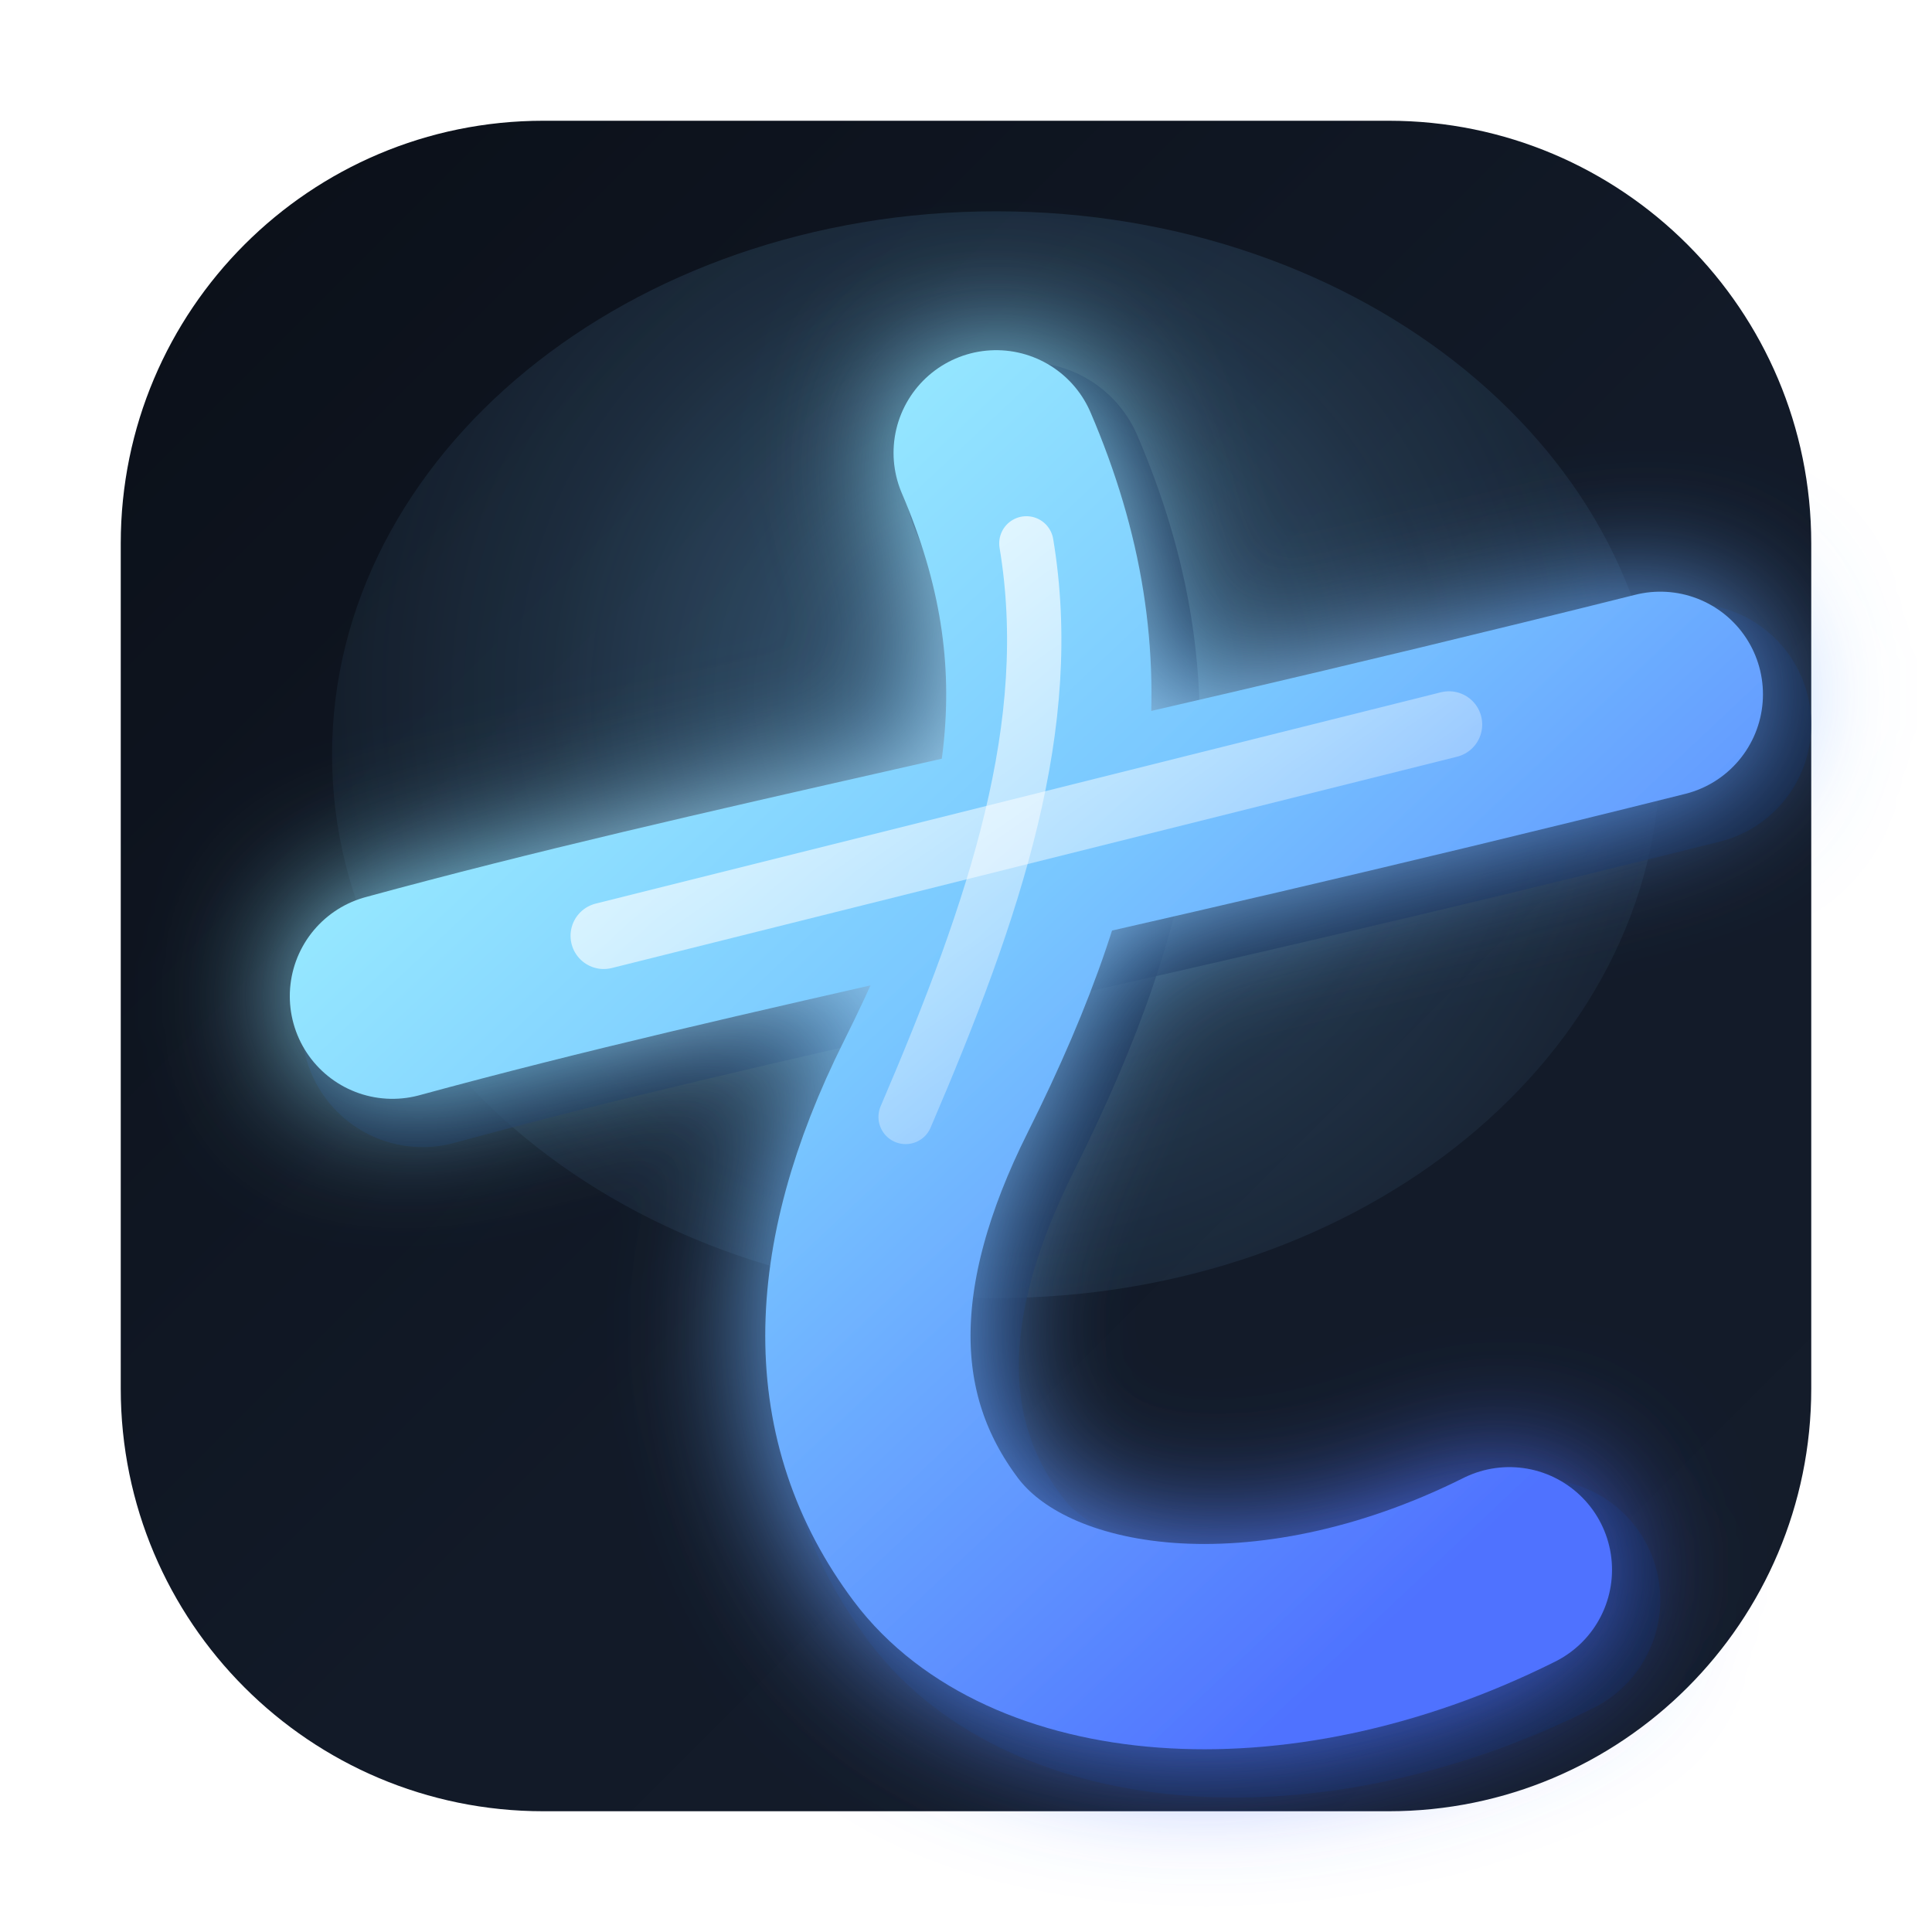
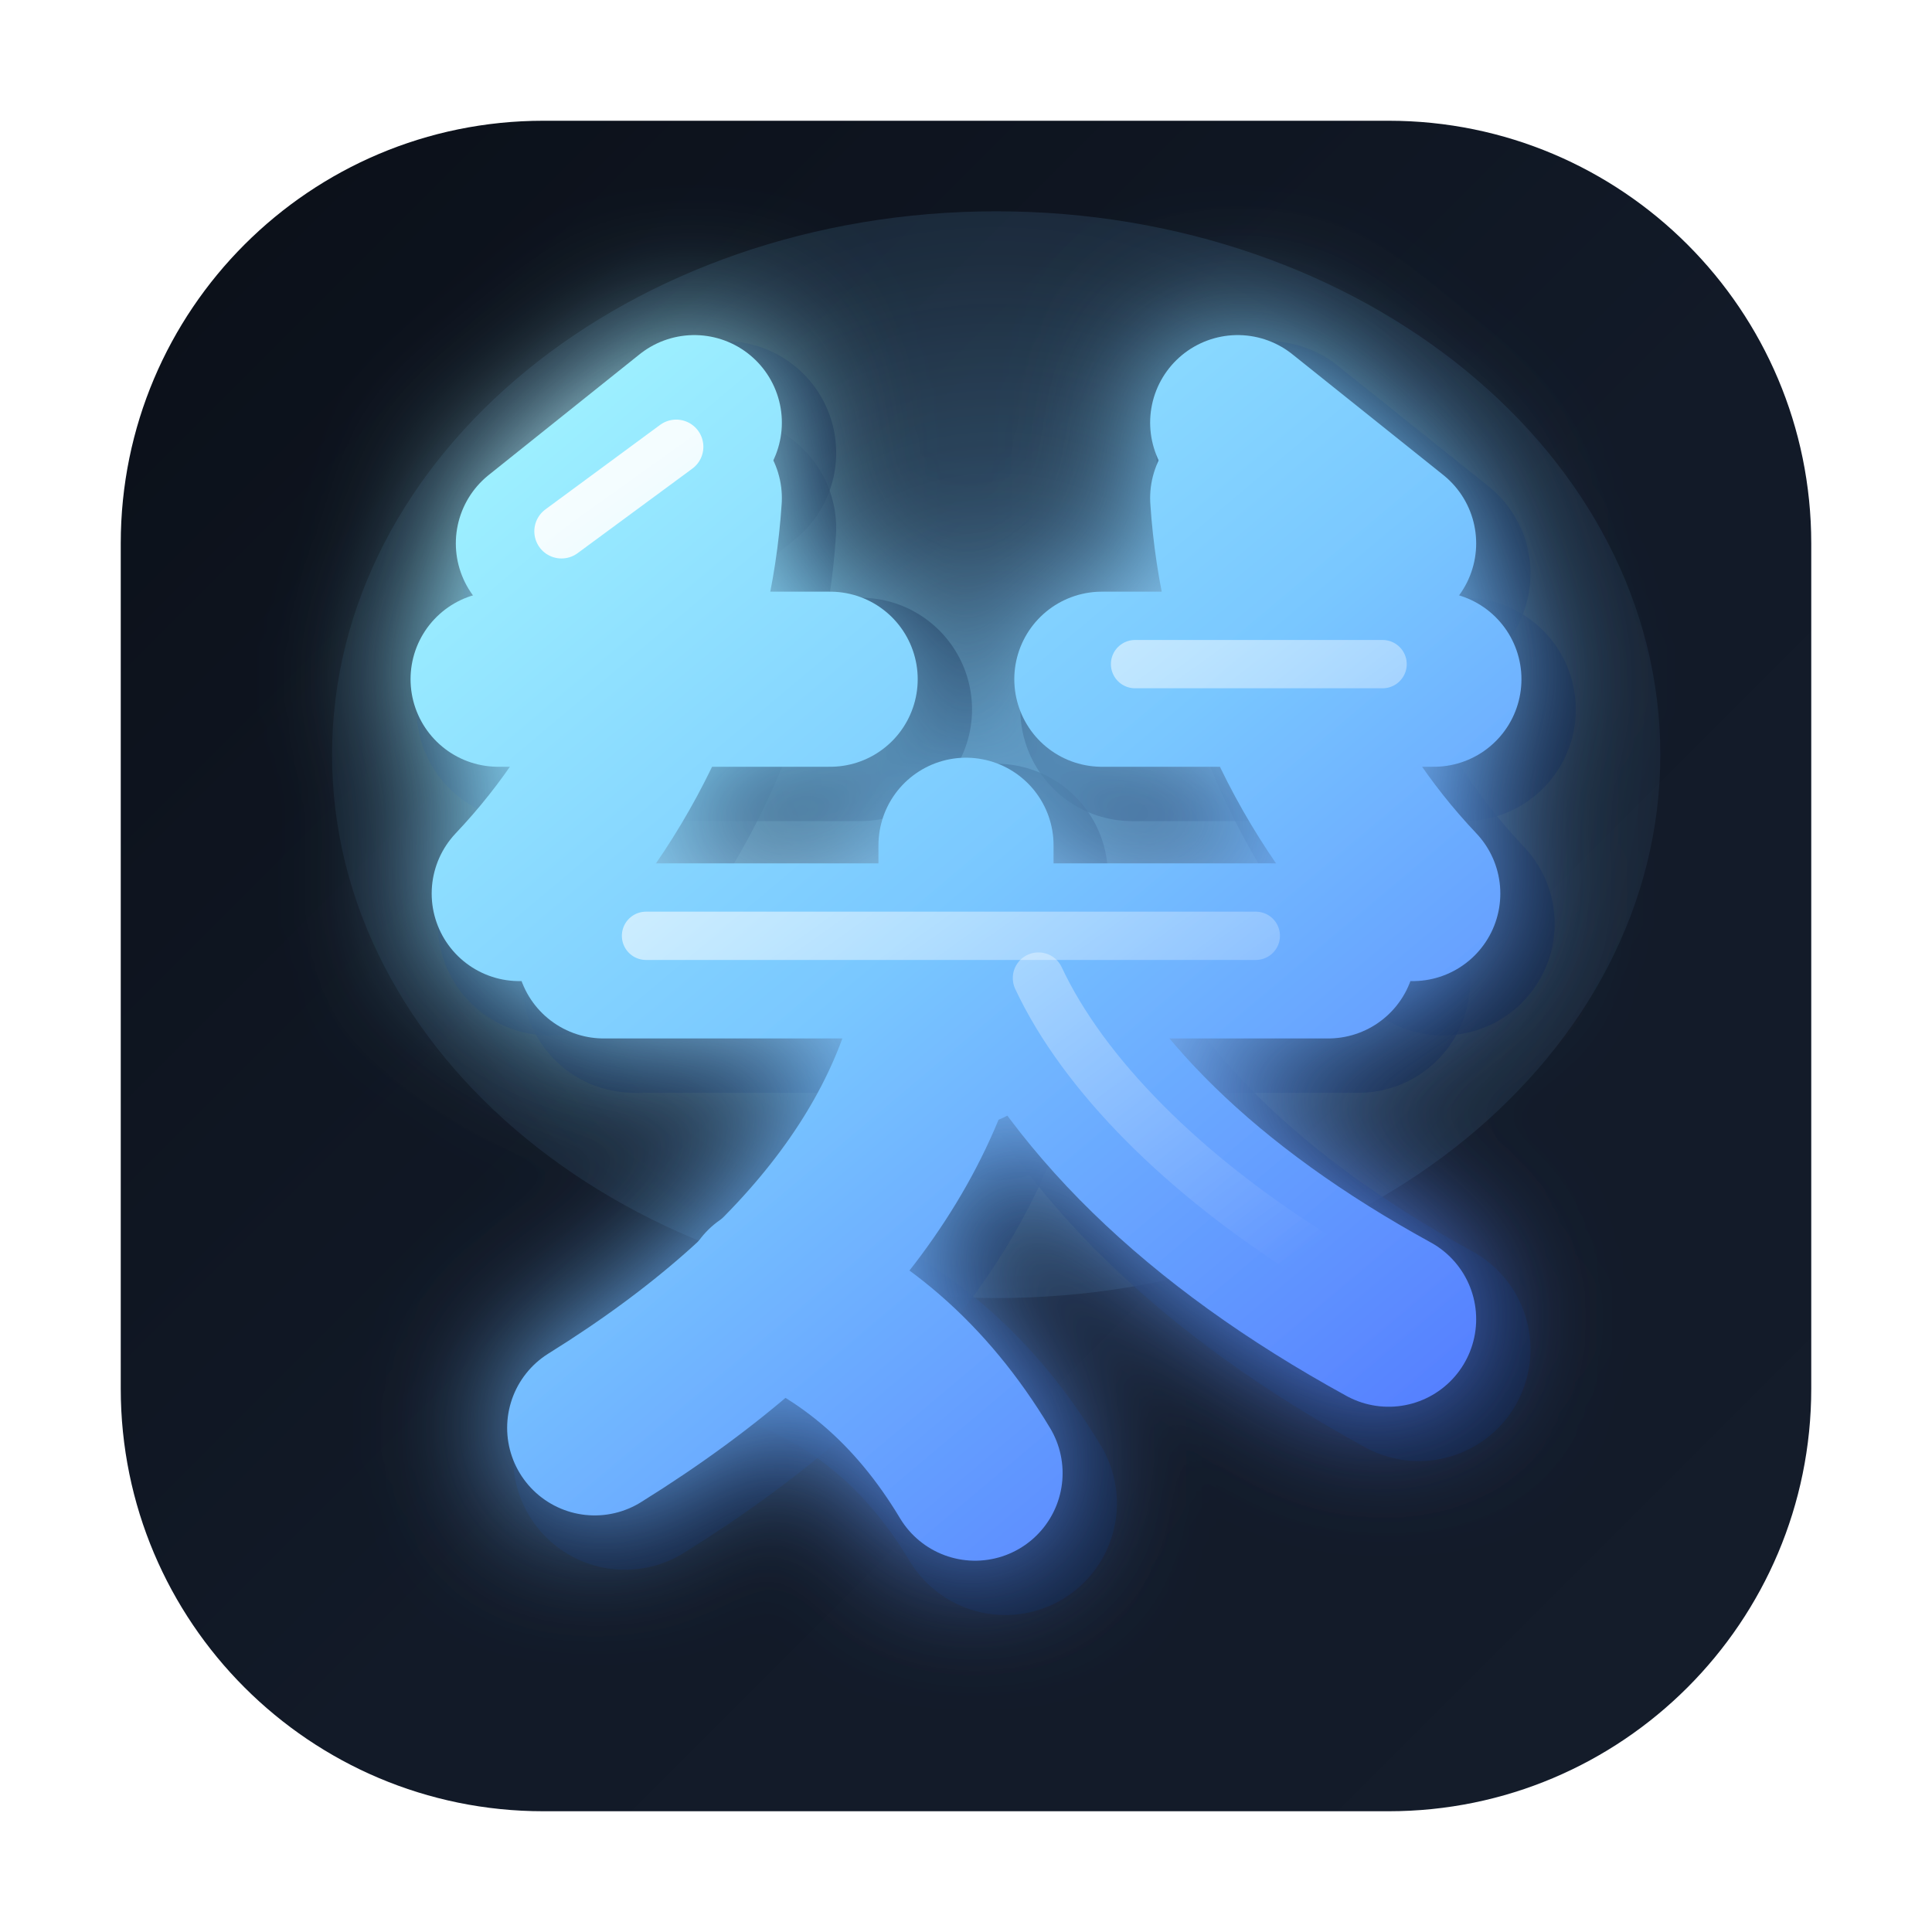
- <svg xmlns="http://www.w3.org/2000/svg" viewBox="0 0 64 64" role="img" aria-label="minimal-homepage favicon">
+ <svg xmlns="http://www.w3.org/2000/svg" viewBox="0 0 64 64" role="img" aria-label="minimal-homepage laughing character favicon">
  <defs>
    <linearGradient id="bg" x1="6" y1="6" x2="58" y2="58" gradientUnits="userSpaceOnUse">
      <stop offset="0" stop-color="#0b1019" />
      <stop offset="0.55" stop-color="#121a28" />
      <stop offset="1" stop-color="#141c2a" />
    </linearGradient>
-     <radialGradient id="halo" cx="33" cy="23" r="27" gradientUnits="userSpaceOnUse">
+     <radialGradient id="halo" cx="33" cy="24" r="28" gradientUnits="userSpaceOnUse">
      <stop offset="0" stop-color="#79c7ff" stop-opacity="0.42" />
      <stop offset="0.55" stop-color="#79c7ff" stop-opacity="0.14" />
      <stop offset="1" stop-color="#79c7ff" stop-opacity="0" />
    </radialGradient>
-     <linearGradient id="seven" x1="16" y1="18" x2="48" y2="52" gradientUnits="userSpaceOnUse">
+     <linearGradient id="laugh" x1="16" y1="14" x2="48" y2="52" gradientUnits="userSpaceOnUse">
      <stop offset="0" stop-color="#9ff2ff" />
      <stop offset="0.45" stop-color="#79c7ff" />
      <stop offset="1" stop-color="#4f72ff" />
    </linearGradient>
-     <linearGradient id="seven-shine" x1="22" y1="18" x2="40" y2="44" gradientUnits="userSpaceOnUse">
+     <linearGradient id="laugh-shine" x1="20" y1="16" x2="40" y2="44" gradientUnits="userSpaceOnUse">
      <stop offset="0" stop-color="#ffffff" stop-opacity="0.9" />
      <stop offset="1" stop-color="#ffffff" stop-opacity="0" />
    </linearGradient>
    <filter id="soft-glow" x="-40%" y="-40%" width="180%" height="180%">
      <feGaussianBlur stdDeviation="2.2" result="blur" />
      <feMerge>
        <feMergeNode in="blur" />
        <feMergeNode in="SourceGraphic" />
      </feMerge>
    </filter>
  </defs>
  <rect x="4" y="4" width="56" height="56" rx="14" fill="url(#bg)" />
  <ellipse cx="33" cy="25" rx="22" ry="18" fill="url(#halo)" />
  <g fill="none" stroke-linecap="round" stroke-linejoin="round">
-     <path d="M13 33 C24 30 35 28 55 23" stroke="#0f2141" stroke-opacity="0.68" stroke-width="8" transform="translate(1 1)" />
-     <path d="M33 15 C36 22 35 28 31 36 C28 42 28 47 31 51 C34 55 42 56 50 52" stroke="#0f2141" stroke-opacity="0.68" stroke-width="8" transform="translate(1 1)" />
+     <g stroke="#0f2141" stroke-opacity="0.68" stroke-width="7.4" transform="translate(1 1)">
+       <path d="M18 18 23 14" />
+       <path d="M16.5 22.5h11" />
+       <path d="M23 16.5c-.3 4.6-2.2 9.3-5.8 13.1" />
+       <path d="M46 18 41 14" />
+       <path d="M36.5 22.5h11" />
+       <path d="M41 16.5c.3 4.6 2.2 9.3 5.8 13.1" />
+       <path d="M20 31.5h24" />
+       <path d="M32 28v6.4" />
+       <path d="M31.5 31.5c-.5 5.8-4.4 11.2-11.8 15.8" />
+       <path d="M33.5 31.5c2.1 4.7 6.3 8.8 12.5 12.2" />
+       <path d="M25.5 42.8c2.7 1.1 5 3 6.8 6" />
+     </g>
    <g filter="url(#soft-glow)">
-       <path d="M13 33 C24 30 35 28 55 23" stroke="url(#seven)" stroke-width="6.8" />
-       <path d="M33 15 C36 22 35 28 31 36 C28 42 28 47 31 51 C34 55 42 56 50 52" stroke="url(#seven)" stroke-width="6.8" />
-       <path d="M20 31 C28 29 36 27 48 24" stroke="url(#seven-shine)" stroke-width="2.2" />
-       <path d="M34 18 C35 24 33 30 30 37" stroke="url(#seven-shine)" stroke-width="1.8" />
+       <g stroke="url(#laugh)" stroke-width="5.8">
+         <path d="M18 18 23 14" />
+         <path d="M16.5 22.5h11" />
+         <path d="M23 16.5c-.3 4.6-2.2 9.3-5.8 13.1" />
+         <path d="M46 18 41 14" />
+         <path d="M36.5 22.5h11" />
+         <path d="M41 16.5c.3 4.6 2.2 9.3 5.8 13.1" />
+         <path d="M20 31.5h24" />
+         <path d="M32 28v6.4" />
+         <path d="M31.5 31.5c-.5 5.8-4.4 11.2-11.8 15.8" />
+         <path d="M33.5 31.5c2.1 4.7 6.3 8.8 12.5 12.2" />
+         <path d="M25.5 42.8c2.7 1.1 5 3 6.8 6" />
+       </g>
+       <path d="M18.6 17.6 22.4 14.8" stroke="url(#laugh-shine)" stroke-width="1.8" />
+       <path d="M37.6 22h8.2" stroke="url(#laugh-shine)" stroke-width="1.6" />
+       <path d="M21.4 31h20.2" stroke="url(#laugh-shine)" stroke-width="1.6" />
+       <path d="M34.4 32.4c1.5 3.2 4.8 6.5 9.1 9.2" stroke="url(#laugh-shine)" stroke-width="1.7" />
    </g>
  </g>
</svg>
